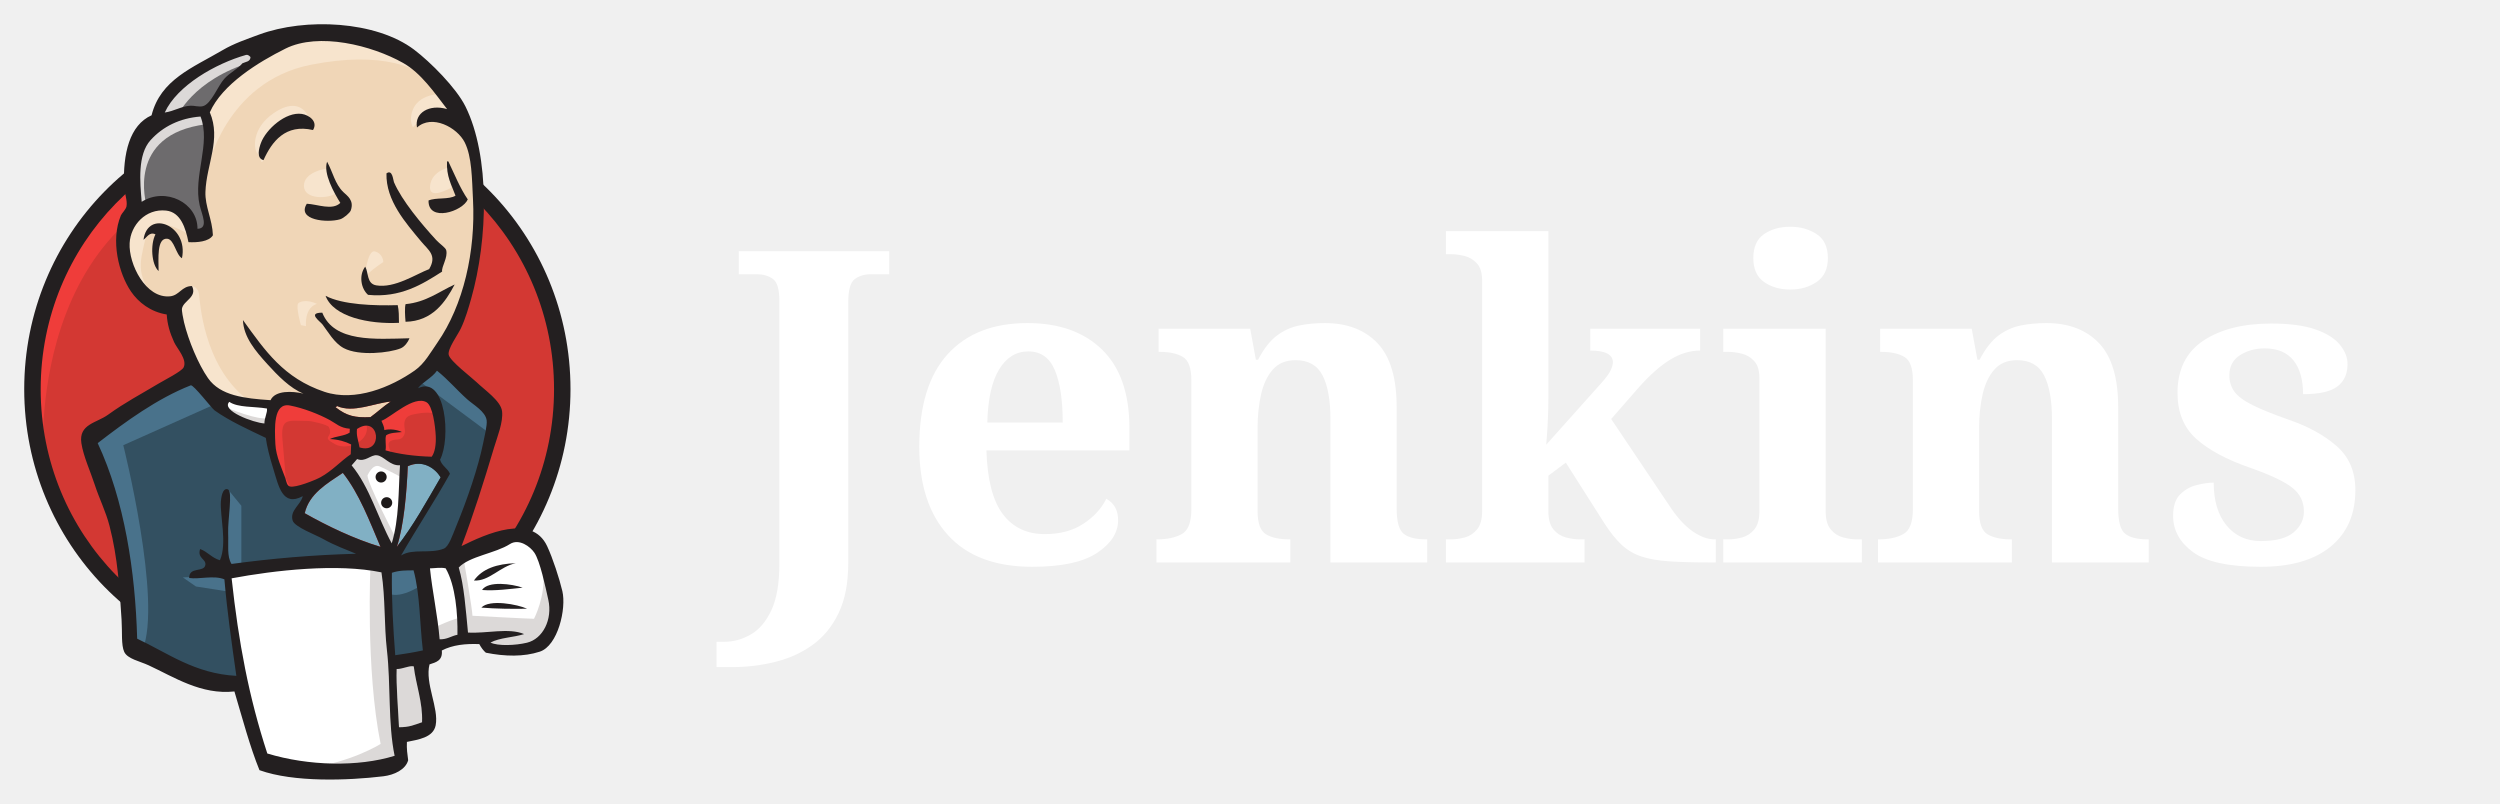
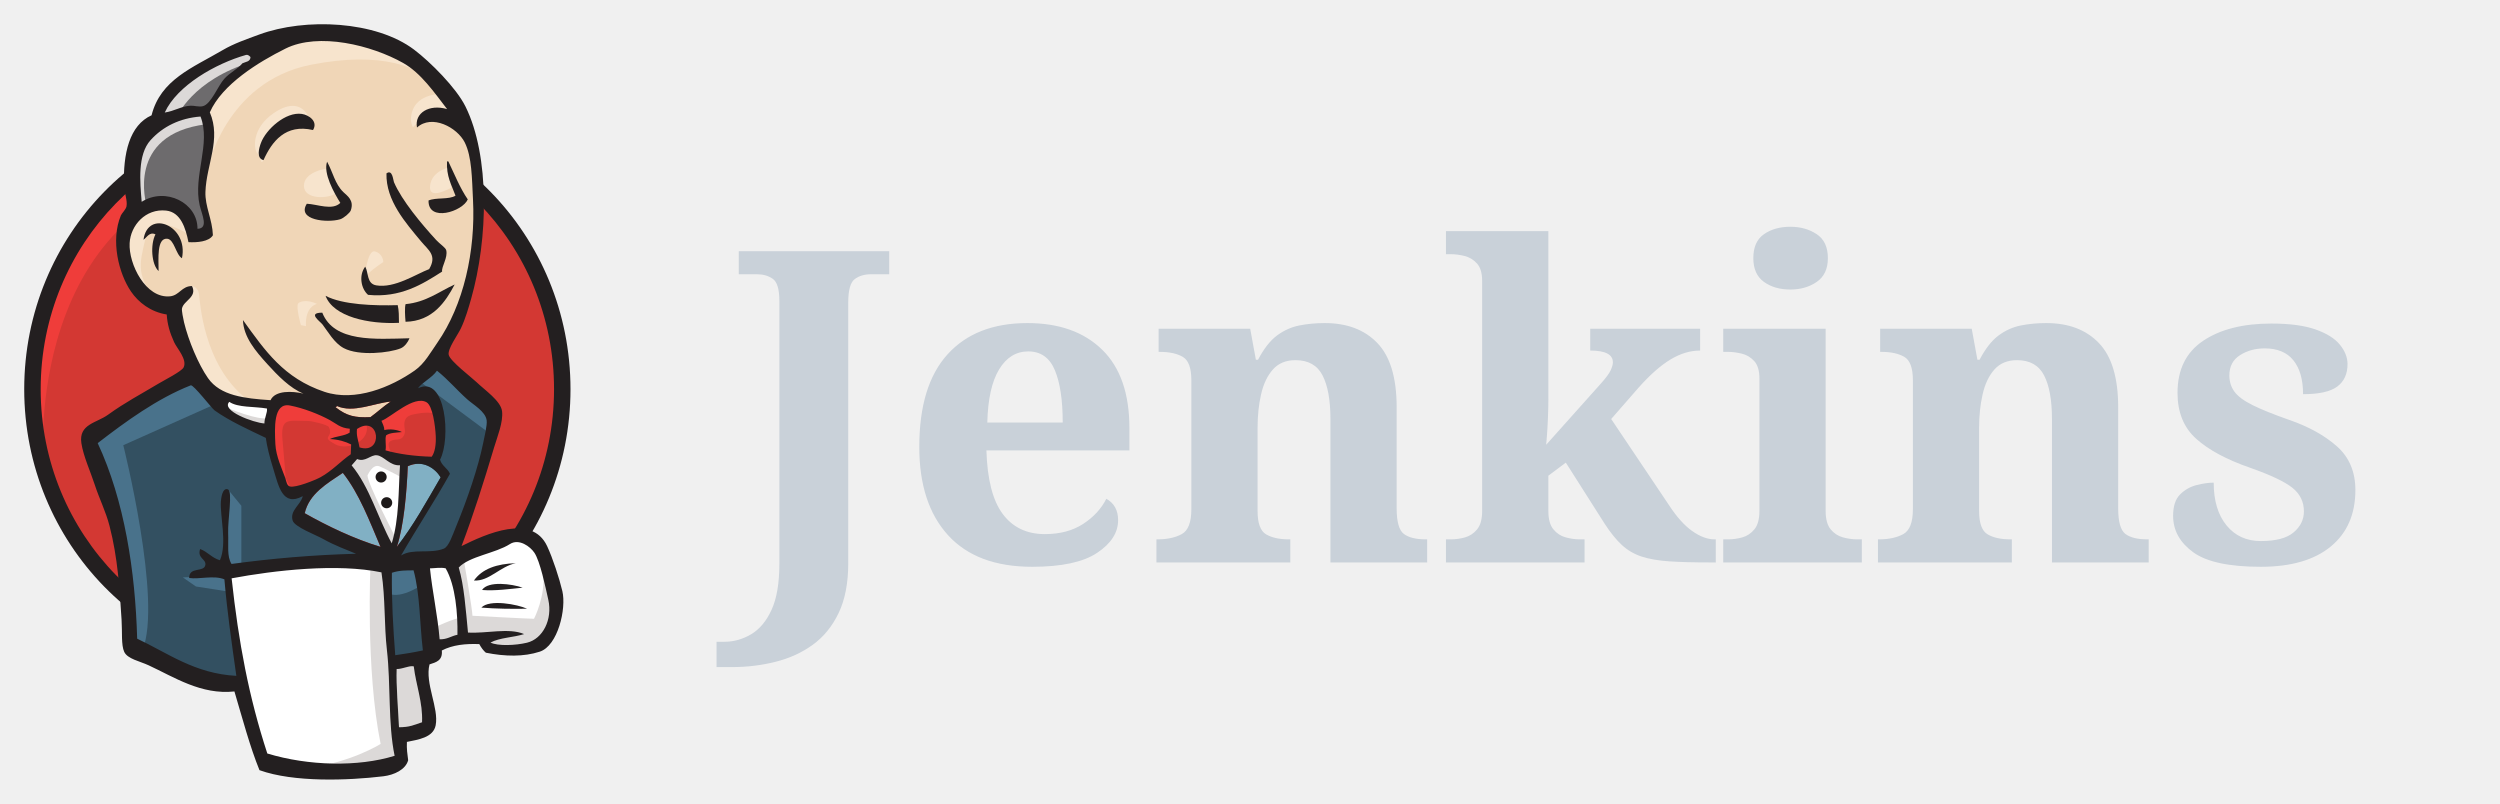
<svg xmlns="http://www.w3.org/2000/svg" id="svg2" version="1.1" width="1032.18" height="331.855" xml:space="preserve">
  <defs id="defs6">
    <clipPath clipPathUnits="userSpaceOnUse" id="clipPath18">
      <path d="M 0,2494.84 0,0 l 1804.34,0 0,2494.84 -1804.34,0 z" id="path20" />
    </clipPath>
  </defs>
  <g id="g10" transform="matrix(1.25,0,0,-1.25,10,321.8552)">
    <g id="g3393">
      <path d="m 177.718,129.264 c 0,-49.429 -39.175,-89.499 -87.5,-89.499 -48.324,0 -87.499,40.07 -87.499,89.499 0,49.43 39.175,89.501 87.499,89.501 48.325,0 87.5,-40.071 87.5,-89.501" style="fill:#d33833;fill-opacity:1;fill-rule:evenodd;stroke:none" id="path22" />
      <path d="m 6.284,107.098 c 0,0 -6.334,93.333 79.666,96 l -6,10 -46.666,-15.667 -13.334,-15.333 -11.666,-22.334 -6.667,-26 2,-17.333" style="fill:#ef3d3a;fill-opacity:1;fill-rule:nonzero;stroke:none" id="path24" />
      <path d="M 30.288,190.319 C 14.936,174.611 5.436,152.923 5.436,128.93 l 0,0 c 0,-23.988 9.5,-45.679 24.852,-61.384 l 0,0 C 45.648,51.841 66.815,42.15 90.217,42.15 l 0,0 c 23.402,0 44.571,9.691 59.929,25.396 l 0,0 c 15.351,15.705 24.853,37.396 24.853,61.384 l 0,0 c 0,23.993 -9.502,45.681 -24.853,61.389 l 0,0 c -15.358,15.702 -36.527,25.393 -59.929,25.395 l 0,0 C 66.815,215.712 45.648,206.021 30.288,190.319 l 0,0 z M 26.402,63.747 C 10.087,80.433 0,103.493 0,128.93 l 0,0 c 0,25.441 10.087,48.499 26.402,65.186 l 0,0 c 16.312,16.69 38.892,27.035 63.815,27.032 l 0,0 c 24.923,0.003 47.505,-10.342 63.814,-27.032 l 0,0 c 16.317,-16.687 26.405,-39.747 26.403,-65.186 l 0,0 c 0.002,-25.437 -10.086,-48.497 -26.403,-65.183 l 0,0 C 137.722,47.058 115.14,36.714 90.217,36.714 l 0,0 c -24.923,0 -47.503,10.344 -63.815,27.033 l 0,0" style="fill:#231f20;fill-opacity:1;fill-rule:nonzero;stroke:none" id="path26" />
      <path d="m 127.051,128.768 -13.334,-2 -18,-2 -11.667,-0.333 -11.333,0.333 -8.667,2.667 -7.667,8.333 -6,17 -1.333,3.667 -8,2.666 -4.667,7.667 -3.333,11 3.667,9.667 8.666,3 7,-3.334 3.334,-7.333 4,0.667 1.333,1.666 -1.333,7.667 -0.334,9.667 2,13.333 -0.078,7.616 6.078,9.717 10.667,7.667 18.667,8 20.666,-3 18,-13 8.334,-13.333 5.333,-9.667 1.333,-24 -4,-20.667 -7.333,-18.333 -7,-9.667" style="fill:#f0d6b7;fill-opacity:1;fill-rule:evenodd;stroke:none" id="path28" />
      <path d="m 115.717,71.102 -47.667,-2 0,-8 4,-28 -2,-2.334 -33.333,11.334 -2.334,4 -3.333,37.666 -7.666,22.667 -1.667,5.333 26.666,18.333 8.334,3.334 7.333,-9 6.333,-5.667 7.334,-2.333 3.333,-1 4,-17.333 3,-3.667 7.667,2.667 -5.334,-10.334 29,-13.666 -3.666,-2" style="fill:#335061;fill-opacity:1;fill-rule:evenodd;stroke:none" id="path30" />
      <path d="m 36.717,187.435 8.666,3 7,-3.334 3.334,-7.333 4,0.667 1,4 -2,7.666 2,18.334 -1.667,10 6,7 13,10.333 -3.667,5 -18.333,-9 -7.667,-6 -4.333,-9.333 -6.667,-9 -2,-10.667 1.334,-11.333" style="fill:#6d6b6d;fill-opacity:1;fill-rule:evenodd;stroke:none" id="path32" />
      <path d="m 50.383,218.768 c 0,0 5,12.333 25,18.333 20,6 1,4.334 1,4.334 l -21.666,-8.334 -8.334,-8.333 -3.666,-6.667 7.666,0.667" style="fill:#dcd9d8;fill-opacity:1;fill-rule:evenodd;stroke:none" id="path34" />
      <path d="m 40.383,189.768 c 0,0 -7,23.334 19.667,26.667 l -1,4 -18.333,-4.334 -5.334,-17.333 1.334,-11.333 3.666,2.333" style="fill:#dcd9d8;fill-opacity:1;fill-rule:evenodd;stroke:none" id="path36" />
      <path d="m 51.05,158.768 4.364,4.229 c 0,0 1.97,-0.229 2.303,-2.562 0.333,-2.334 1.333,-23.334 15.666,-34.668 1.307,-1.034 -10.666,1.668 -10.666,1.668 l -10.667,16.666" style="fill:#f7e4cd;fill-opacity:1;fill-rule:evenodd;stroke:none" id="path38" />
      <path d="m 112.385,165.101 c 0,0 0.777,10.104 3.498,9.327 2.721,-0.777 2.721,-3.498 2.721,-3.498 0,0 -6.608,-4.275 -6.219,-5.829" style="fill:#f7e4cd;fill-opacity:1;fill-rule:evenodd;stroke:none" id="path40" />
      <path d="m 140.05,202.101 c 0,0 -5.494,-1.16 -6,-6 -0.506,-4.841 6,-1 7,-0.667" style="fill:#f7e4cd;fill-opacity:1;fill-rule:nonzero;stroke:none" id="path42" />
      <path d="m 99.717,201.767 c 0,0 -7.334,-1 -7.334,-5.666 0,-4.667 8.334,-4.334 10.667,-2.334" style="fill:#f7e4cd;fill-opacity:1;fill-rule:nonzero;stroke:none" id="path44" />
      <path d="m 54.383,180.101 c 0,0 -12.667,7.667 -14,0.333 -1.333,-7.333 -4.334,-12.667 2,-20.333 l -4.333,1.333 -4,10.333 -1.333,10 7.666,8.001 8.667,-0.667 5,-4 0.333,-5" style="fill:#f7e4cd;fill-opacity:1;fill-rule:evenodd;stroke:none" id="path46" />
      <path d="m 60.383,201.101 c 0,0 5.667,29.333 34.334,35 23.601,4.665 35.999,-1 40.666,-6.333 0,0 -21,24.999 -41,17.333 -20,-7.667 -34.666,-21.667 -34.333,-30.666 0.568,-15.328 0.333,-15.334 0.333,-15.334" style="fill:#f7e4cd;fill-opacity:1;fill-rule:evenodd;stroke:none" id="path48" />
      <path d="m 137.717,226.435 c 0,0 -9.666,0.333 -10,-8.334 0,0 -0.001,-1.333 0.666,-2.666 0,0 7.668,8.667 12.334,4" style="fill:#f7e4cd;fill-opacity:1;fill-rule:evenodd;stroke:none" id="path50" />
      <path d="m 95.389,214.532 c 0,0 -1.664,13.303 -13.006,5.569 -7.333,-5 -6.666,-12 -5.333,-13.333 1.333,-1.334 0.971,-4.019 1.986,-2.176 1.014,1.843 0.68,7.843 4.348,9.509 3.667,1.667 9.678,3.529 12.006,0.431" style="fill:#f7e4cd;fill-opacity:1;fill-rule:evenodd;stroke:none" id="path52" />
      <path d="m 64.05,124.435 -31.333,-14 c 0,0 13,-51.667 6.333,-67.667 l -4.667,1.666 -0.333,19.667 -8.666,37.333 -3.667,10.334 32.666,21.999 9.667,-9.332" style="fill:#49728b;fill-opacity:1;fill-rule:evenodd;stroke:none" id="path54" />
      <path d="m 67.272,95.858 4.445,-5.424 0,-20 -5.334,0 c 0,0 -0.666,14 -0.666,15.667 0,1.667 0.666,7.667 0.666,7.667" style="fill:#49728b;fill-opacity:1;fill-rule:evenodd;stroke:none" id="path56" />
      <path d="m 67.383,67.434 -15,-0.666 4.334,-3 10.666,-1.667" style="fill:#49728b;fill-opacity:1;fill-rule:evenodd;stroke:none" id="path58" />
      <path d="m 118.717,70.768 12.333,0.333 3,-30.667 -12.667,-1.666 -2.666,32" style="fill:#335061;fill-opacity:1;fill-rule:evenodd;stroke:none" id="path60" />
      <path d="m 122.05,70.768 18.667,1 c 0,0 7.666,19.333 7.666,20.333 0,1 6.667,28 6.667,28 l -15,15.666 -3,2.667 -8,-8 0,-31 -7,-28.666" style="fill:#335061;fill-opacity:1;fill-rule:evenodd;stroke:none" id="path62" />
      <path d="m 130.383,73.101 -11.666,-2.333 1.666,-9.334 c 4.333,-2 11.667,3.334 11.667,3.334" style="fill:#49728b;fill-opacity:1;fill-rule:evenodd;stroke:none" id="path64" />
      <path d="m 130.717,131.434 23.333,-17.333 0.667,8 -17.667,16.333 -6.333,-7" style="fill:#49728b;fill-opacity:1;fill-rule:evenodd;stroke:none" id="path66" />
      <path d="M 78.951,5.098 72.05,33.102 68.617,53.765 68.05,69.102 l 31.235,1.663 19.433,0.003 -1.767,-35.003 3,-27 -0.333,-5 -25.333,-2 -15.334,3.333" style="fill:#ffffff;fill-opacity:1;fill-rule:evenodd;stroke:none" id="path68" />
      <path d="m 114.383,71.101 c 0,0 -1.666,-34.667 3.334,-59.333 0,0 -10,-6.334 -24.667,-8 l 28,1 3.333,2 -4,54.666 -1,11.668" style="fill:#dcd9d8;fill-opacity:1;fill-rule:evenodd;stroke:none" id="path70" />
      <path d="m 134.618,43.098 13,3.667 24.666,1.333 3.667,11.333 -6.667,19.667 -7.666,1 -10.667,-3.333 -10.234,-4.997 -5.433,0.997 -4.234,-1.664" style="fill:#ffffff;fill-opacity:1;fill-rule:evenodd;stroke:none" id="path72" />
      <path d="m 134.383,49.768 c 0,0 8.666,3.999 10,3.666 l -3.666,18.334 4.333,1.666 c 0,0 3,-17.333 3,-19.333 0,0 18.666,-1 20.333,-1 0,0 4,7.667 3,15.667 l 3.667,-10.667 0.333,-6 -5.333,-8 -6,-1.333 -10,0.333 -3.333,4.333 -11.667,-1.666 -3.667,-1.334" style="fill:#dcd9d8;fill-opacity:1;fill-rule:evenodd;stroke:none" id="path74" />
      <path d="m 121.284,73.431 -7.333,18.667 -7.667,11 c 0,0 1.666,4.667 4,4.667 2.334,0 7.667,0 7.667,0 l 7.333,-2.667 -0.666,-12.333 -3.334,-19.334" style="fill:#ffffff;fill-opacity:1;fill-rule:nonzero;stroke:none" id="path76" />
      <path d="m 122.717,79.768 c 0,0 -9.334,17.999 -9.334,20.666 0,0 1.666,4 4,3 2.334,-1 7.334,-3.666 7.334,-3.666 l 0,6.333 -11.334,2.334 -7.666,-1 13,-30.667 2.666,-0.334" style="fill:#dcd9d8;fill-opacity:1;fill-rule:evenodd;stroke:none" id="path78" />
      <path d="m 81.951,123.764 -9.234,1.004 -8.667,2.667 0,-3 4.235,-4.67 13.333,-6" style="fill:#ffffff;fill-opacity:1;fill-rule:nonzero;stroke:none" id="path80" />
      <path d="m 67.051,122.765 c 0,0 10.334,-4.334 13.667,-3.334 l 0.332,-3.996 -9.332,1.996 -5.667,4 1,1.334" style="fill:#dcd9d8;fill-opacity:1;fill-rule:evenodd;stroke:none" id="path82" />
      <path d="m 134.582,106.63 c -5.656,0.166 -10.766,0.838 -15.24,2.1 0.304,1.834 -0.265,3.634 0.192,4.955 1.247,0.898 3.337,0.884 5.222,1.095 -1.63,0.801 -3.92,1.118 -5.801,0.655 -0.044,1.273 -0.615,2.062 -0.961,3.058 3.18,1.135 10.687,8.576 14.91,6.112 2.012,-1.172 2.867,-7.866 3.023,-11.121 0.13,-2.7 -0.245,-5.424 -1.345,-6.854" style="fill:#d33833;fill-opacity:1;fill-rule:evenodd;stroke:none" id="path84" />
      <path d="m 134.582,106.63 c -5.656,0.166 -10.766,0.838 -15.24,2.1 0.304,1.834 -0.265,3.634 0.192,4.955 1.247,0.898 3.337,0.884 5.222,1.095 -1.63,0.801 -3.92,1.118 -5.801,0.655 -0.044,1.273 -0.615,2.062 -0.961,3.058 3.18,1.135 10.687,8.576 14.91,6.112 2.012,-1.172 2.867,-7.866 3.023,-11.121 0.13,-2.7 -0.245,-5.424 -1.345,-6.854 z" style="fill:none;stroke:#d33833;stroke-width:2;stroke-linecap:butt;stroke-linejoin:miter;stroke-miterlimit:4;stroke-opacity:1;stroke-dasharray:none" id="path86" />
      <path d="m 107.535,115.876 c -0.015,-0.428 -0.033,-0.859 -0.05,-1.291 -1.766,-1.16 -4.617,-1.146 -6.555,-2.121 2.857,-0.125 5.106,-0.813 7.052,-1.783 -0.043,-1.078 -0.084,-2.155 -0.126,-3.233 -3.237,-2.216 -6.194,-5.516 -10.005,-7.594 -1.802,-0.983 -8.126,-3.512 -10.043,-3.065 -1.085,0.252 -1.182,1.598 -1.616,2.867 -0.924,2.717 -3.051,7.042 -3.236,11.132 -0.236,5.166 -0.758,13.824 4.809,12.76 4.491,-0.857 9.715,-2.926 13.193,-4.826 2.125,-1.162 3.354,-2.598 6.578,-2.846" style="fill:#d33833;fill-opacity:1;fill-rule:evenodd;stroke:none" id="path88" />
      <path d="m 107.535,115.876 c -0.015,-0.428 -0.033,-0.859 -0.05,-1.291 -1.766,-1.16 -4.617,-1.146 -6.555,-2.121 2.857,-0.125 5.106,-0.813 7.052,-1.783 -0.043,-1.078 -0.084,-2.155 -0.126,-3.233 -3.237,-2.216 -6.194,-5.516 -10.005,-7.594 -1.802,-0.983 -8.126,-3.512 -10.043,-3.065 -1.085,0.252 -1.182,1.598 -1.616,2.867 -0.924,2.717 -3.051,7.042 -3.236,11.132 -0.236,5.166 -0.758,13.824 4.809,12.76 4.491,-0.857 9.715,-2.926 13.193,-4.826 2.125,-1.162 3.354,-2.598 6.578,-2.846 z" style="fill:none;stroke:#d33833;stroke-width:2;stroke-linecap:butt;stroke-linejoin:miter;stroke-miterlimit:4;stroke-opacity:1;stroke-dasharray:none" id="path90" />
      <path d="m 110.75,109.712 c -0.494,2.814 -1.065,3.617 -0.844,6.072 7.505,5.004 8.914,-8.595 0.844,-6.072" style="fill:#d33833;fill-opacity:1;fill-rule:evenodd;stroke:none" id="path92" />
      <path d="m 110.75,109.712 c -0.494,2.814 -1.065,3.617 -0.844,6.072 7.505,5.004 8.914,-8.595 0.844,-6.072 z" style="fill:none;stroke:#d33833;stroke-width:2;stroke-linecap:butt;stroke-linejoin:miter;stroke-miterlimit:4;stroke-opacity:1;stroke-dasharray:none" id="path94" />
      <path d="m 121.617,107.431 c 0,0 -2.334,3.334 -0.667,4.334 1.667,1 3.334,-0.001 4.334,1.666 1,1.667 0,2.667 0.333,4.667 0.333,2 2.001,2.334 3.667,2.667 1.666,0.333 6.334,1 7,-0.667 l -2,6 -4,1.333 -12.667,-7.333 -0.667,-3.667 0,-7.333" style="fill:#ef3d3a;fill-opacity:1;fill-rule:evenodd;stroke:none" id="path96" />
      <path d="m 86.617,96.431 c -0.4,5.202 -0.824,10.397 -1.296,15.594 -0.706,7.76 1.864,6.406 8.591,6.406 1.027,0 6.326,-1.225 6.705,-2 1.818,-3.713 -3.04,-2.888 2.094,-5.688 4.334,-2.363 11.99,1.435 10.239,6.688 -0.98,1.168 -5.106,0.364 -6.585,1.131 -2.604,1.35 -5.208,2.7 -7.812,4.05 -3.313,1.719 -10.971,4.225 -14.503,1.823 -8.95,-6.087 0.565,-21.296 3.758,-27.646" style="fill:#ef3d3a;fill-opacity:1;fill-rule:evenodd;stroke:none" id="path98" />
      <path d="m 95.389,214.532 c -9.085,2.116 -13.6,-3.802 -16.354,-9.94 -2.459,0.596 -1.48,3.94 -0.859,5.644 1.626,4.472 8.18,10.425 13.534,9.618 2.304,-0.347 5.423,-2.454 3.679,-5.322" style="fill:#231f20;fill-opacity:1;fill-rule:evenodd;stroke:none" id="path100" />
      <path d="m 139.655,204.186 c 0.143,-0.006 0.288,-0.011 0.431,-0.017 2.053,-4.265 3.83,-8.783 6.42,-12.548 -1.735,-4.041 -13.138,-7.617 -12.962,-0.361 2.466,1.078 6.723,0.22 8.909,1.597 -1.264,3.469 -3.088,6.422 -2.798,11.329" style="fill:#231f20;fill-opacity:1;fill-rule:evenodd;stroke:none" id="path102" />
      <path d="m 100.04,204.075 c 1.948,-3.571 2.582,-7.323 5.351,-10.022 1.247,-1.215 3.672,-2.696 2.47,-6.075 -0.281,-0.797 -2.334,-2.574 -3.519,-2.923 -4.329,-1.278 -14.416,-0.264 -11,5.133 3.58,-0.167 8.392,-2.325 11.068,0.274 -2.055,3.285 -5.719,9.784 -4.37,13.613" style="fill:#231f20;fill-opacity:1;fill-rule:evenodd;stroke:none" id="path104" />
      <path d="m 138.03,167.781 c -6.518,-4.187 -13.786,-8.74 -24.466,-7.684 -2.282,1.984 -3.152,6.399 -0.935,9.315 1.154,-1.984 0.429,-5.633 3.645,-6.182 6.06,-1.037 13.113,3.707 17.472,5.365 2.703,4.557 -0.233,6.233 -2.668,9.166 -4.985,6.009 -11.672,13.457 -11.429,22.453 2.015,1.461 2.189,-2.23 2.478,-2.902 2.603,-6.092 9.154,-13.883 13.935,-19.097 1.174,-1.284 3.107,-2.516 3.322,-3.365 0.62,-2.469 -1.613,-5.427 -1.354,-7.069" style="fill:#231f20;fill-opacity:1;fill-rule:evenodd;stroke:none" id="path106" />
      <path d="m 52.102,172.189 c -2.043,1.166 -2.529,6.302 -4.928,6.448 -3.428,0.208 -2.803,-6.663 -2.789,-10.681 -2.359,2.142 -2.774,8.737 -1.041,12.124 -1.975,0.97 -2.857,-1.07 -3.953,-1.789 1.408,10.23 14.965,4.745 12.711,-6.102" style="fill:#231f20;fill-opacity:1;fill-rule:evenodd;stroke:none" id="path108" />
      <path d="m 142.18,163.521 c -3.034,-5.775 -7.326,-12.135 -16.229,-12.32 -0.181,1.865 -0.32,4.703 0.01,5.826 6.806,0.654 11.008,4.118 16.219,6.494" style="fill:#231f20;fill-opacity:1;fill-rule:evenodd;stroke:none" id="path110" />
      <path d="m 99.527,159.777 c 5.678,-2.986 16.114,-3.307 23.832,-3.081 0.414,-1.691 0.404,-3.78 0.42,-5.842 -9.921,-0.495 -21.651,1.96 -24.252,8.923" style="fill:#231f20;fill-opacity:1;fill-rule:evenodd;stroke:none" id="path112" />
      <path d="m 98.447,154.209 c 3.927,-9.859 17.423,-8.724 28.804,-8.452 -0.501,-1.28 -1.587,-2.792 -2.937,-3.339 -3.647,-1.484 -13.706,-2.61 -18.769,0.079 -3.211,1.707 -5.274,5.564 -7.033,7.825 -0.85,1.092 -5.08,3.881 -0.064,3.887" style="fill:#231f20;fill-opacity:1;fill-rule:evenodd;stroke:none" id="path114" />
      <path d="m 137.556,99.826 c -4.608,-7.892 -9.017,-15.998 -14.484,-22.959 2.292,6.739 3.273,18.018 3.619,26.617 4.795,2.244 8.901,-0.505 10.865,-3.658" style="fill:#81b0c4;fill-opacity:1;fill-rule:evenodd;stroke:none" id="path116" />
      <path d="m 162.352,71.461 c -5.159,-1.033 -8.784,-6.047 -13.817,-5.725 2.766,3.899 7.613,5.543 13.817,5.725" style="fill:#231f20;fill-opacity:1;fill-rule:evenodd;stroke:none" id="path118" />
      <path d="m 164.628,63.387 c -4.205,-0.444 -9.144,-1.125 -13.409,-0.774 2.019,3.084 9.798,2.02 13.409,0.774" style="fill:#231f20;fill-opacity:1;fill-rule:evenodd;stroke:none" id="path120" />
      <path d="m 166.085,56.426 c -4.726,-0.102 -10.6,-0.008 -15.092,0.369 2.657,2.854 12.027,1.059 15.092,-0.369" style="fill:#231f20;fill-opacity:1;fill-rule:evenodd;stroke:none" id="path122" />
      <path d="m 128.664,37.377 c 0.678,-5.935 3.031,-11.949 2.736,-18.449 -2.613,-0.881 -4.114,-1.652 -7.615,-1.647 -0.247,5.524 -0.986,13.969 -0.765,19.235 1.722,-0.114 4.261,1.23 5.644,0.861" style="fill:#dcd9d8;fill-opacity:1;fill-rule:evenodd;stroke:none" id="path124" />
      <path d="m 121.045,124.849 c -2.373,-1.549 -4.394,-3.483 -6.673,-5.137 -5.054,-0.25 -7.812,0.35 -11.525,3.252 0.061,0.233 0.434,0.129 0.448,0.415 5.41,-2.411 12.287,0.982 17.75,1.47" style="fill:#f0d6b7;fill-opacity:1;fill-rule:evenodd;stroke:none" id="path126" />
      <path d="m 92.644,87.971 c 1.486,6.441 7.311,9.777 12.6,13.324 5.459,-6.928 8.779,-15.838 12.435,-24.436 -8.638,2.604 -17.464,6.829 -25.035,11.112" style="fill:#81b0c4;fill-opacity:1;fill-rule:evenodd;stroke:none" id="path128" />
      <path d="m 123.02,36.516 c -0.221,-5.266 0.518,-13.711 0.765,-19.235 3.501,-0.005 5.002,0.766 7.615,1.647 0.295,6.5 -2.058,12.514 -2.736,18.449 -1.383,0.369 -3.922,-0.975 -5.644,-0.861 z M 68.506,66.465 C 70.814,45.242 74.158,27.401 80.291,8.608 93.902,4.475 110.311,4.115 122.342,7.844 120.133,18.451 121.098,31.365 119.807,42.684 c -0.973,8.508 -0.477,17.068 -1.811,25.748 -14.578,3.033 -35.184,0.709 -49.49,-1.967 z m 52.937,1.834 c -0.123,-9.115 0.408,-18.106 1.104,-27.232 3.5,0.525 5.875,0.876 9.127,1.589 -1.056,8.786 -0.926,18.672 -3.077,26.444 -2.486,-0.024 -4.675,0.029 -7.154,-0.801 z m 17.755,1.469 c -1.661,0.381 -3.595,0.015 -5.182,-0.016 0.746,-7.43 2.556,-15.629 3.193,-23.428 2.497,-0.078 3.831,1.1 5.885,1.496 0.11,6.846 -0.598,16.278 -3.896,21.948 z m 26.884,-24.563 c 5.205,1.264 8.478,7.639 7.022,14.186 -0.977,4.4 -2.717,12.685 -4.579,15.5 -1.376,2.082 -5.107,4.808 -8.086,2.9 -4.846,-3.103 -13.383,-4.004 -16.917,-7.76 1.772,-5.9 2.322,-14.004 3.053,-21.48 6.054,-0.377 13.503,1.666 18.538,-0.502 -3.515,-1.139 -8.076,-1.148 -11.113,-2.807 2.482,-1.199 8.293,-0.957 12.082,-0.037 z M 117.679,76.859 c -3.656,8.598 -6.976,17.508 -12.435,24.436 C 99.955,97.748 94.131,94.412 92.644,87.971 100.215,83.688 109.041,79.463 117.679,76.859 z m 9.012,26.625 c -0.346,-8.599 -1.327,-19.878 -3.619,-26.617 5.467,6.961 9.876,15.067 14.484,22.959 -1.964,3.153 -6.07,5.902 -10.865,3.658 z m -10.216,3.63 c -2.071,0.223 -3.829,-2.381 -6.522,-1.255 -0.617,-0.682 -1.178,-1.421 -1.807,-2.087 5.948,-7.168 8.651,-17.338 13.245,-25.762 2.465,8.092 2.181,16.957 2.724,25.789 -3.387,-0.215 -5.266,3.063 -7.64,3.315 z m -6.569,8.67 c -0.221,-2.455 0.35,-3.258 0.844,-6.072 8.07,-2.523 6.661,11.076 -0.844,6.072 z m -8.949,2.938 c -3.477,1.9 -8.701,3.969 -13.193,4.826 -5.567,1.065 -5.046,-7.594 -4.809,-12.76 0.185,-4.09 2.312,-8.415 3.236,-11.132 0.434,-1.269 0.531,-2.615 1.616,-2.867 1.917,-0.447 8.241,2.082 10.043,3.065 3.811,2.078 6.768,5.378 10.005,7.594 0.042,1.078 0.083,2.155 0.126,3.233 -1.946,0.97 -4.195,1.658 -7.052,1.783 1.938,0.975 4.789,0.961 6.555,2.121 0.017,0.432 0.035,0.863 0.05,1.291 -3.224,0.248 -4.453,1.684 -6.578,2.846 z m -33.214,6.033 c -2.886,-2.93 8.095,-6.924 11.591,-7.139 -0.019,1.854 1.057,3.602 0.84,4.932 -4.152,0.729 -9.609,0.248 -12.43,2.207 z m 35.552,-1.376 c -0.014,-0.286 -0.387,-0.182 -0.448,-0.415 3.713,-2.902 6.471,-3.502 11.525,-3.252 2.279,1.654 4.3,3.588 6.673,5.137 -5.463,-0.488 -12.34,-3.881 -17.75,-1.47 z m 32.632,-9.895 c -0.156,3.255 -1.011,9.949 -3.023,11.121 -4.223,2.465 -11.73,-4.977 -14.91,-6.112 0.346,-0.996 0.917,-1.785 0.961,-3.058 1.881,0.463 4.171,0.146 5.801,-0.655 -1.885,-0.211 -3.975,-0.197 -5.222,-1.095 -0.457,-1.321 0.112,-3.121 -0.192,-4.955 4.474,-1.262 9.584,-1.934 15.24,-2.1 1.1,1.43 1.475,4.154 1.345,6.854 z m -73.042,8.437 c -0.906,0.646 -7.037,8.623 -7.877,8.292 C 43.914,125.838 33.541,118.273 24.271,111.118 33.109,92.154 36.677,68.92 37.307,46.526 47.432,41.791 56.324,34.965 70.062,34.252 68.473,45.5 67.022,55.535 66.119,66.125 c -3.452,1.455 -8.404,-0.066 -11.635,0.451 -0.027,3.893 4.934,1.705 5.347,4.323 0.311,1.98 -2.73,2.13 -1.739,5.248 2.525,-0.918 3.852,-2.946 6.545,-3.707 2.461,5.384 -0.034,14.91 0.32,19.41 0.067,0.845 0.422,4.681 2.314,4.008 1.675,-0.596 -0.096,-10.202 0.088,-14.461 0.167,-3.924 -0.474,-7.721 1.115,-10.184 13.275,1.807 26.766,2.975 41.129,3.369 -3.16,1.356 -6.914,2.639 -11.03,4.959 -2.231,1.258 -9.264,3.875 -9.908,5.994 -1.027,3.377 2.695,5.176 3.332,8.071 -6.701,-3.655 -8.008,3.503 -9.594,8.574 -1.436,4.593 -2.254,8.024 -2.606,10.673 -5.773,2.752 -11.944,5.539 -16.913,9.068 z m 67.179,7.327 c 9.243,4.482 10.909,-16.751 7.286,-23.591 0.56,-2.04 2.486,-2.821 3.272,-4.655 -5.158,-9.24 -10.887,-17.865 -16.15,-26.996 3.915,2.437 9.507,0.436 14.114,2.26 1.684,0.666 2.903,4.521 4.178,7.605 3.507,8.485 7.189,19.182 8.827,27.279 0.37,1.845 1.378,5.865 1.152,7.507 -0.403,2.94 -4.392,5.12 -6.421,6.938 -3.738,3.358 -6.092,6.313 -9.991,9.453 -1.581,-2.334 -4.974,-3.902 -6.267,-5.8 z m -88.318,81.968 c -4.404,-4.846 -3.482,-13.926 -2.949,-20.386 7.961,5.008 18.527,-0.396 18.428,-8.914 3.801,0.101 1.42,4.747 0.732,7.74 -2.247,9.776 3.785,20.397 0.274,29.337 -6.818,-0.517 -12.42,-3.302 -16.484,-7.777 z m 31.514,28.126 c -9.971,-2.826 -22.749,-10.071 -26.846,-19.028 3.173,0.461 5.375,2.061 8.505,2.259 1.183,0.077 2.732,-0.496 4.092,-0.158 2.709,0.672 4.995,6.746 7.039,9.006 1.992,2.207 4.387,3.15 6.025,5.162 1.053,0.508 2.609,0.473 2.669,2.054 -0.456,0.488 -0.937,0.86 -1.484,0.705 z m 51.903,-2.658 c -10.349,5.839 -27.866,10.231 -38.875,4.743 -8.883,-4.429 -20.89,-11.757 -24.984,-21.043 3.824,-8.961 -1.133,-17.172 -1.449,-26.27 -0.168,-4.841 2.279,-9.067 2.467,-14.337 -1.309,-2.159 -5.307,-2.425 -8.074,-2.277 -0.932,4.662 -2.562,9.902 -7.363,10.428 -6.793,0.743 -11.76,-4.879 -12.068,-10.754 -0.365,-6.909 5.307,-18.36 13.346,-17.565 3.106,0.307 3.868,3.42 7.252,3.388 1.834,-3.659 -2.829,-4.808 -3.309,-7.425 -0.125,-0.676 0.387,-3.318 0.684,-4.557 1.46,-6.033 4.715,-13.841 7.919,-18.434 4.066,-5.826 12.056,-6.704 20.65,-7.275 1.535,3.307 7.19,3.035 10.875,2.17 -4.416,1.749 -8.521,5.989 -11.924,9.742 -3.908,4.306 -7.867,8.925 -8.067,14.553 7.386,-10.246 13.487,-19.194 26.917,-23.701 10.162,-3.408 22.03,1.562 29.838,7.045 3.24,2.279 5.174,5.895 7.477,9.205 8.617,12.395 12.638,30.087 11.754,47.235 -0.364,7.072 -0.348,14.12 -2.721,18.878 -2.48,4.975 -10.868,9.426 -15.778,4.926 -0.91,4.838 4.083,7.83 9.948,6.089 -4.182,5.397 -8.571,11.882 -14.515,15.236 z M 144.444,77.117 c 8.087,4.02 23.197,10.821 28.267,-0.015 1.871,-3.994 4.066,-10.746 5.035,-14.869 1.369,-5.817 -1.484,-18.043 -7.463,-19.995 -5.281,-1.724 -11.443,-1.619 -17.804,-0.341 -0.749,0.623 -1.583,1.709 -2.166,2.841 -4.542,0.176 -8.795,-0.244 -12.383,-2.111 0.34,-3.359 -1.932,-3.898 -4.062,-4.59 -1.579,-6.261 3.159,-14.437 2.025,-20.146 -0.809,-4.067 -5.813,-4.696 -9.491,-5.457 -0.12,-2.26 0.161,-4.147 0.412,-6.059 -0.841,-3.099 -4.613,-4.863 -8.187,-5.295 -11.759,-1.414 -29.613,-2.049 -40.924,2.018 -3.156,7.742 -5.643,17.158 -8.271,25.998 -11.031,-1.178 -19.953,4.76 -28.364,8.65 -2.912,1.35 -6.941,2.094 -8.028,4.412 -1.055,2.244 -0.623,6.545 -0.885,10.608 -0.666,10.377 -1.236,20.386 -3.977,31.011 -1.23,4.768 -3.375,8.975 -4.871,13.569 -1.383,4.258 -3.799,9.52 -4.429,13.766 -0.934,6.293 4.991,6.643 8.78,9.37 5.857,4.217 10.455,6.549 16.799,10.355 1.879,1.127 7.545,3.98 8.19,5.294 1.281,2.605 -2.199,6.278 -3.13,8.32 -1.472,3.229 -2.24,5.972 -2.45,9.158 -5.322,0.841 -9.355,4.008 -11.792,7.579 -4.031,5.91 -6.826,16.844 -3.339,25.161 0.274,0.655 1.637,1.943 1.839,2.949 0.397,1.981 -0.747,4.615 -0.818,6.722 -0.366,10.81 1.829,20.124 9.106,23.384 2.954,11.769 13.528,15.682 23.49,21.531 3.724,2.186 7.829,3.583 12.068,5.143 15.208,5.597 38.542,4.543 51.164,-5.003 5.352,-4.048 13.907,-12.595 16.967,-18.783 8.082,-16.337 7.508,-43.64 1.855,-63.513 -0.76,-2.668 -1.862,-6.59 -3.401,-9.795 -1.073,-2.238 -4.408,-6.716 -4.003,-8.692 0.417,-2.043 7.604,-7.5 9.145,-8.986 2.775,-2.677 8.047,-6.23 8.474,-9.608 0.459,-3.595 -1.584,-8.513 -2.619,-11.982 -3.46,-11.577 -6.836,-22.278 -10.759,-32.599" style="fill:#231f20;fill-opacity:1;fill-rule:evenodd;stroke:none" id="path130" />
      <path d="m 90.491,157.255 c 0.439,0.584 2.851,1.471 6.226,-0.154 0,0 -4,-0.667 -3.667,-7.336 l -1.667,0.334 c 0,0 -1.723,6.047 -0.892,7.156" style="fill:#f7e4cd;fill-opacity:1;fill-rule:evenodd;stroke:none" id="path132" />
      <path d="m 119.717,99.934 c 0,-1.012 -0.821,-1.833 -1.834,-1.833 -1.012,0 -1.833,0.821 -1.833,1.833 0,1.012 0.821,1.834 1.833,1.834 1.013,0 1.834,-0.822 1.834,-1.834" style="fill:#1d1919;fill-opacity:1;fill-rule:evenodd;stroke:none" id="path134" />
      <path d="m 121.55,91.434 c 0,-1.012 -0.821,-1.833 -1.834,-1.833 -1.012,0 -1.833,0.821 -1.833,1.833 0,1.012 0.821,1.834 1.833,1.834 1.013,0 1.834,-0.822 1.834,-1.834" style="fill:#1d1919;fill-opacity:1;fill-rule:evenodd;stroke:none" id="path136" />
    </g>
    <text xml:space="preserve" style="font-size:144px;font-style:normal;font-variant:normal;font-weight:bold;font-stretch:normal;text-align:start;line-height:100%;writing-mode:lr-tb;text-anchor:start;fill:#000000;fill-opacity:1;stroke:none;font-family:Georgia" x="231.705" y="-71.714" id="text5675" transform="scale(1,-1)">
-       <tspan fill="#ffffff" id="tspan5677" x="231.705" y="-71.714" style="font-size:144px;font-style:normal;font-variant:normal;font-weight:bold;font-stretch:normal;text-align:start;line-height:100%;writing-mode:lr-tb;text-anchor:start;font-family:Georgia">Jenkins</tspan>
+       <tspan fill="#c9d1d9" id="tspan5677" x="231.705" y="-71.714" style="font-size:144px;font-style:normal;font-variant:normal;font-weight:bold;font-stretch:normal;text-align:start;line-height:100%;writing-mode:lr-tb;text-anchor:start;font-family:Georgia">Jenkins</tspan>
    </text>
  </g>
</svg>
